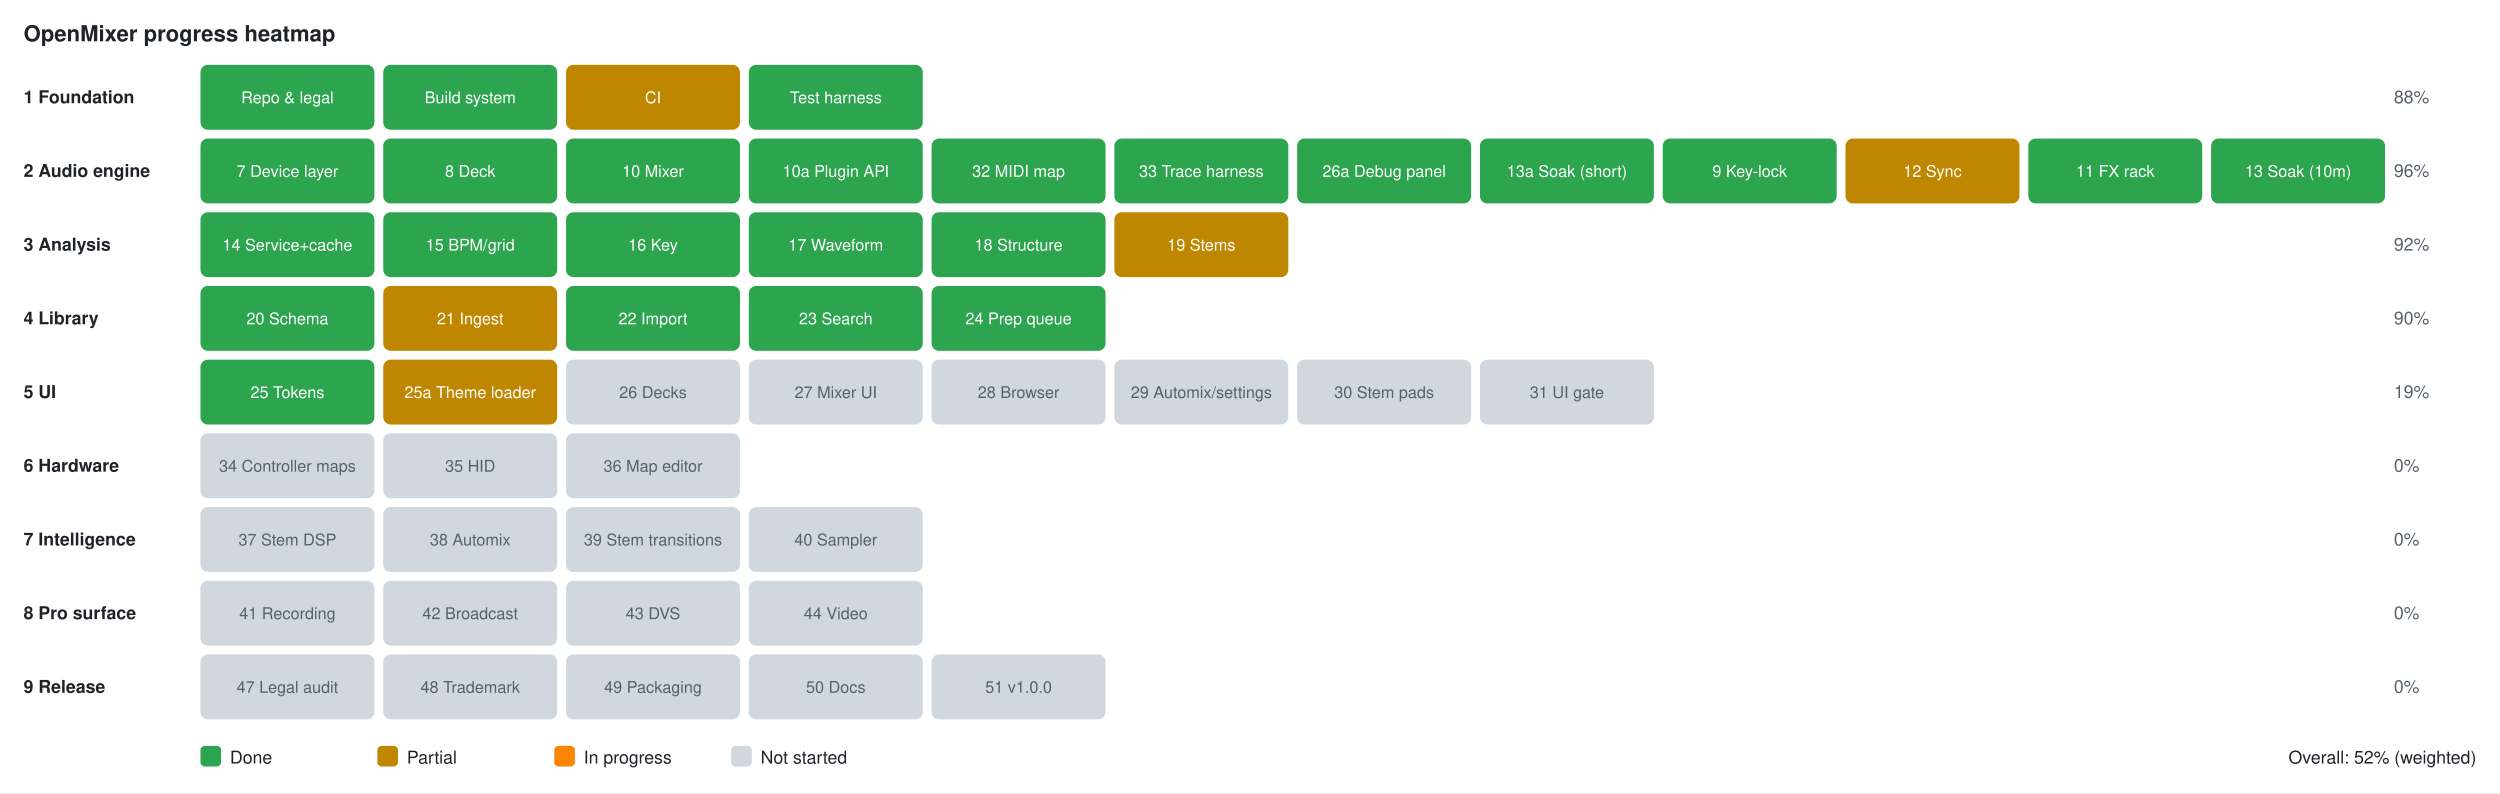
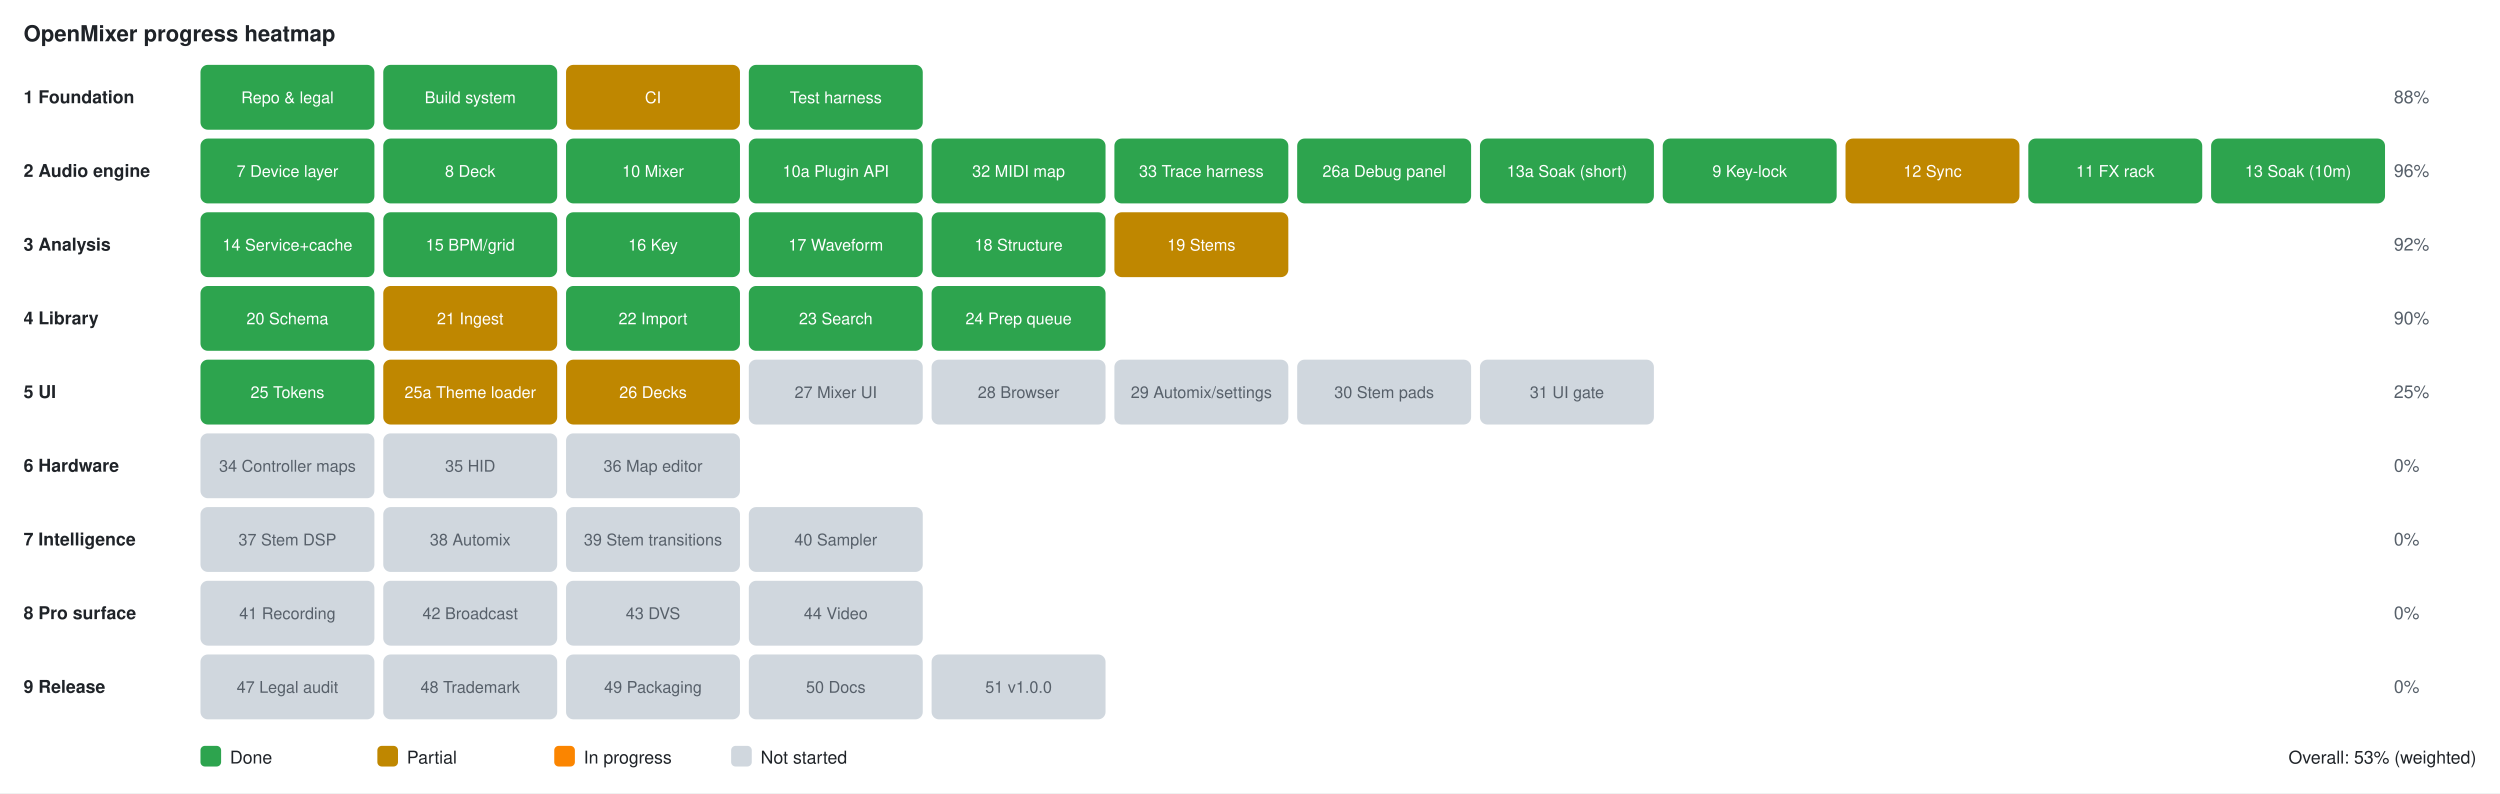
<svg xmlns="http://www.w3.org/2000/svg" width="1696" height="538" viewBox="0 0 1696 538" font-family="-apple-system,Segoe UI,Helvetica,Arial,sans-serif">
  <rect width="100%" height="100%" fill="#ffffff" />
  <text x="16" y="28" font-size="15" font-weight="600" fill="#1f2328">OpenMixer progress heatmap</text>
  <text x="16" y="70.0" font-size="12" font-weight="600" fill="#1f2328">1 Foundation</text>
  <g>
    <rect x="136" y="44" width="118" height="44" rx="5" fill="#2da44e" />
    <text x="195.0" y="70.0" font-size="11" text-anchor="middle" fill="#ffffff">Repo &amp; legal</text>
  </g>
  <g>
    <rect x="260" y="44" width="118" height="44" rx="5" fill="#2da44e" />
    <text x="319.0" y="70.0" font-size="11" text-anchor="middle" fill="#ffffff">Build system</text>
  </g>
  <g>
    <rect x="384" y="44" width="118" height="44" rx="5" fill="#bf8700" />
    <text x="443.0" y="70.0" font-size="11" text-anchor="middle" fill="#ffffff">CI</text>
  </g>
  <g>
    <rect x="508" y="44" width="118" height="44" rx="5" fill="#2da44e" />
    <text x="567.0" y="70.0" font-size="11" text-anchor="middle" fill="#ffffff">Test harness</text>
  </g>
  <text x="1624" y="70.0" font-size="12" fill="#57606a">88%</text>
  <text x="16" y="120.0" font-size="12" font-weight="600" fill="#1f2328">2 Audio engine</text>
  <g>
    <rect x="136" y="94" width="118" height="44" rx="5" fill="#2da44e" />
    <text x="195.0" y="120.0" font-size="11" text-anchor="middle" fill="#ffffff">7 Device layer</text>
  </g>
  <g>
    <rect x="260" y="94" width="118" height="44" rx="5" fill="#2da44e" />
    <text x="319.0" y="120.0" font-size="11" text-anchor="middle" fill="#ffffff">8 Deck</text>
  </g>
  <g>
    <rect x="384" y="94" width="118" height="44" rx="5" fill="#2da44e" />
    <text x="443.0" y="120.0" font-size="11" text-anchor="middle" fill="#ffffff">10 Mixer</text>
  </g>
  <g>
    <rect x="508" y="94" width="118" height="44" rx="5" fill="#2da44e" />
    <text x="567.0" y="120.0" font-size="11" text-anchor="middle" fill="#ffffff">10a Plugin API</text>
  </g>
  <g>
    <rect x="632" y="94" width="118" height="44" rx="5" fill="#2da44e" />
    <text x="691.0" y="120.0" font-size="11" text-anchor="middle" fill="#ffffff">32 MIDI map</text>
  </g>
  <g>
    <rect x="756" y="94" width="118" height="44" rx="5" fill="#2da44e" />
    <text x="815.0" y="120.0" font-size="11" text-anchor="middle" fill="#ffffff">33 Trace harness</text>
  </g>
  <g>
    <rect x="880" y="94" width="118" height="44" rx="5" fill="#2da44e" />
    <text x="939.0" y="120.0" font-size="11" text-anchor="middle" fill="#ffffff">26a Debug panel</text>
  </g>
  <g>
    <rect x="1004" y="94" width="118" height="44" rx="5" fill="#2da44e" />
    <text x="1063.0" y="120.0" font-size="11" text-anchor="middle" fill="#ffffff">13a Soak (short)</text>
  </g>
  <g>
    <rect x="1128" y="94" width="118" height="44" rx="5" fill="#2da44e" />
    <text x="1187.0" y="120.0" font-size="11" text-anchor="middle" fill="#ffffff">9 Key-lock</text>
  </g>
  <g>
    <rect x="1252" y="94" width="118" height="44" rx="5" fill="#bf8700" />
    <text x="1311.0" y="120.0" font-size="11" text-anchor="middle" fill="#ffffff">12 Sync</text>
  </g>
  <g>
    <rect x="1376" y="94" width="118" height="44" rx="5" fill="#2da44e" />
    <text x="1435.0" y="120.0" font-size="11" text-anchor="middle" fill="#ffffff">11 FX rack</text>
  </g>
  <g>
    <rect x="1500" y="94" width="118" height="44" rx="5" fill="#2da44e" />
    <text x="1559.0" y="120.0" font-size="11" text-anchor="middle" fill="#ffffff">13 Soak (10m)</text>
  </g>
  <text x="1624" y="120.0" font-size="12" fill="#57606a">96%</text>
  <text x="16" y="170.0" font-size="12" font-weight="600" fill="#1f2328">3 Analysis</text>
  <g>
    <rect x="136" y="144" width="118" height="44" rx="5" fill="#2da44e" />
    <text x="195.0" y="170.0" font-size="11" text-anchor="middle" fill="#ffffff">14 Service+cache</text>
  </g>
  <g>
    <rect x="260" y="144" width="118" height="44" rx="5" fill="#2da44e" />
    <text x="319.0" y="170.0" font-size="11" text-anchor="middle" fill="#ffffff">15 BPM/grid</text>
  </g>
  <g>
    <rect x="384" y="144" width="118" height="44" rx="5" fill="#2da44e" />
    <text x="443.0" y="170.0" font-size="11" text-anchor="middle" fill="#ffffff">16 Key</text>
  </g>
  <g>
    <rect x="508" y="144" width="118" height="44" rx="5" fill="#2da44e" />
    <text x="567.0" y="170.0" font-size="11" text-anchor="middle" fill="#ffffff">17 Waveform</text>
  </g>
  <g>
    <rect x="632" y="144" width="118" height="44" rx="5" fill="#2da44e" />
    <text x="691.0" y="170.0" font-size="11" text-anchor="middle" fill="#ffffff">18 Structure</text>
  </g>
  <g>
    <rect x="756" y="144" width="118" height="44" rx="5" fill="#bf8700" />
    <text x="815.0" y="170.0" font-size="11" text-anchor="middle" fill="#ffffff">19 Stems</text>
  </g>
  <text x="1624" y="170.0" font-size="12" fill="#57606a">92%</text>
  <text x="16" y="220.0" font-size="12" font-weight="600" fill="#1f2328">4 Library</text>
  <g>
    <rect x="136" y="194" width="118" height="44" rx="5" fill="#2da44e" />
    <text x="195.0" y="220.0" font-size="11" text-anchor="middle" fill="#ffffff">20 Schema</text>
  </g>
  <g>
    <rect x="260" y="194" width="118" height="44" rx="5" fill="#bf8700" />
    <text x="319.0" y="220.0" font-size="11" text-anchor="middle" fill="#ffffff">21 Ingest</text>
  </g>
  <g>
    <rect x="384" y="194" width="118" height="44" rx="5" fill="#2da44e" />
    <text x="443.0" y="220.0" font-size="11" text-anchor="middle" fill="#ffffff">22 Import</text>
  </g>
  <g>
    <rect x="508" y="194" width="118" height="44" rx="5" fill="#2da44e" />
    <text x="567.0" y="220.0" font-size="11" text-anchor="middle" fill="#ffffff">23 Search</text>
  </g>
  <g>
    <rect x="632" y="194" width="118" height="44" rx="5" fill="#2da44e" />
    <text x="691.0" y="220.0" font-size="11" text-anchor="middle" fill="#ffffff">24 Prep queue</text>
  </g>
  <text x="1624" y="220.0" font-size="12" fill="#57606a">90%</text>
  <text x="16" y="270.0" font-size="12" font-weight="600" fill="#1f2328">5 UI</text>
  <g>
    <rect x="136" y="244" width="118" height="44" rx="5" fill="#2da44e" />
    <text x="195.0" y="270.0" font-size="11" text-anchor="middle" fill="#ffffff">25 Tokens</text>
  </g>
  <g>
    <rect x="260" y="244" width="118" height="44" rx="5" fill="#bf8700" />
    <text x="319.0" y="270.0" font-size="11" text-anchor="middle" fill="#ffffff">25a Theme loader</text>
  </g>
  <g>
-     <rect x="384" y="244" width="118" height="44" rx="5" fill="#d0d7de" />
-     <text x="443.0" y="270.0" font-size="11" text-anchor="middle" fill="#57606a">26 Decks</text>
+     <rect x="384" y="244" width="118" height="44" rx="5" fill="#bf8700" />
+     <text x="443.0" y="270.0" font-size="11" text-anchor="middle" fill="#ffffff">26 Decks</text>
  </g>
  <g>
    <rect x="508" y="244" width="118" height="44" rx="5" fill="#d0d7de" />
    <text x="567.0" y="270.0" font-size="11" text-anchor="middle" fill="#57606a">27 Mixer UI</text>
  </g>
  <g>
    <rect x="632" y="244" width="118" height="44" rx="5" fill="#d0d7de" />
    <text x="691.0" y="270.0" font-size="11" text-anchor="middle" fill="#57606a">28 Browser</text>
  </g>
  <g>
    <rect x="756" y="244" width="118" height="44" rx="5" fill="#d0d7de" />
    <text x="815.0" y="270.0" font-size="11" text-anchor="middle" fill="#57606a">29 Automix/settings</text>
  </g>
  <g>
    <rect x="880" y="244" width="118" height="44" rx="5" fill="#d0d7de" />
    <text x="939.0" y="270.0" font-size="11" text-anchor="middle" fill="#57606a">30 Stem pads</text>
  </g>
  <g>
    <rect x="1004" y="244" width="118" height="44" rx="5" fill="#d0d7de" />
    <text x="1063.0" y="270.0" font-size="11" text-anchor="middle" fill="#57606a">31 UI gate</text>
  </g>
-   <text x="1624" y="270.0" font-size="12" fill="#57606a">19%</text>
+   <text x="1624" y="270.0" font-size="12" fill="#57606a">25%</text>
  <text x="16" y="320.0" font-size="12" font-weight="600" fill="#1f2328">6 Hardware</text>
  <g>
    <rect x="136" y="294" width="118" height="44" rx="5" fill="#d0d7de" />
    <text x="195.0" y="320.0" font-size="11" text-anchor="middle" fill="#57606a">34 Controller maps</text>
  </g>
  <g>
    <rect x="260" y="294" width="118" height="44" rx="5" fill="#d0d7de" />
    <text x="319.0" y="320.0" font-size="11" text-anchor="middle" fill="#57606a">35 HID</text>
  </g>
  <g>
    <rect x="384" y="294" width="118" height="44" rx="5" fill="#d0d7de" />
    <text x="443.0" y="320.0" font-size="11" text-anchor="middle" fill="#57606a">36 Map editor</text>
  </g>
  <text x="1624" y="320.0" font-size="12" fill="#57606a">0%</text>
  <text x="16" y="370.0" font-size="12" font-weight="600" fill="#1f2328">7 Intelligence</text>
  <g>
    <rect x="136" y="344" width="118" height="44" rx="5" fill="#d0d7de" />
    <text x="195.0" y="370.0" font-size="11" text-anchor="middle" fill="#57606a">37 Stem DSP</text>
  </g>
  <g>
    <rect x="260" y="344" width="118" height="44" rx="5" fill="#d0d7de" />
    <text x="319.0" y="370.0" font-size="11" text-anchor="middle" fill="#57606a">38 Automix</text>
  </g>
  <g>
    <rect x="384" y="344" width="118" height="44" rx="5" fill="#d0d7de" />
    <text x="443.0" y="370.0" font-size="11" text-anchor="middle" fill="#57606a">39 Stem transitions</text>
  </g>
  <g>
    <rect x="508" y="344" width="118" height="44" rx="5" fill="#d0d7de" />
    <text x="567.0" y="370.0" font-size="11" text-anchor="middle" fill="#57606a">40 Sampler</text>
  </g>
  <text x="1624" y="370.0" font-size="12" fill="#57606a">0%</text>
  <text x="16" y="420.0" font-size="12" font-weight="600" fill="#1f2328">8 Pro surface</text>
  <g>
    <rect x="136" y="394" width="118" height="44" rx="5" fill="#d0d7de" />
    <text x="195.0" y="420.0" font-size="11" text-anchor="middle" fill="#57606a">41 Recording</text>
  </g>
  <g>
    <rect x="260" y="394" width="118" height="44" rx="5" fill="#d0d7de" />
    <text x="319.0" y="420.0" font-size="11" text-anchor="middle" fill="#57606a">42 Broadcast</text>
  </g>
  <g>
    <rect x="384" y="394" width="118" height="44" rx="5" fill="#d0d7de" />
    <text x="443.0" y="420.0" font-size="11" text-anchor="middle" fill="#57606a">43 DVS</text>
  </g>
  <g>
    <rect x="508" y="394" width="118" height="44" rx="5" fill="#d0d7de" />
    <text x="567.0" y="420.0" font-size="11" text-anchor="middle" fill="#57606a">44 Video</text>
  </g>
  <text x="1624" y="420.0" font-size="12" fill="#57606a">0%</text>
  <text x="16" y="470.0" font-size="12" font-weight="600" fill="#1f2328">9 Release</text>
  <g>
    <rect x="136" y="444" width="118" height="44" rx="5" fill="#d0d7de" />
    <text x="195.0" y="470.0" font-size="11" text-anchor="middle" fill="#57606a">47 Legal audit</text>
  </g>
  <g>
    <rect x="260" y="444" width="118" height="44" rx="5" fill="#d0d7de" />
    <text x="319.0" y="470.0" font-size="11" text-anchor="middle" fill="#57606a">48 Trademark</text>
  </g>
  <g>
    <rect x="384" y="444" width="118" height="44" rx="5" fill="#d0d7de" />
    <text x="443.0" y="470.0" font-size="11" text-anchor="middle" fill="#57606a">49 Packaging</text>
  </g>
  <g>
    <rect x="508" y="444" width="118" height="44" rx="5" fill="#d0d7de" />
    <text x="567.0" y="470.0" font-size="11" text-anchor="middle" fill="#57606a">50 Docs</text>
  </g>
  <g>
    <rect x="632" y="444" width="118" height="44" rx="5" fill="#d0d7de" />
    <text x="691.0" y="470.0" font-size="11" text-anchor="middle" fill="#57606a">51 v1.0.0</text>
  </g>
  <text x="1624" y="470.0" font-size="12" fill="#57606a">0%</text>
  <rect x="136" y="506" width="14" height="14" rx="3" fill="#2da44e" />
  <text x="156" y="518" font-size="12" fill="#1f2328">Done</text>
  <rect x="256" y="506" width="14" height="14" rx="3" fill="#bf8700" />
  <text x="276" y="518" font-size="12" fill="#1f2328">Partial</text>
  <rect x="376" y="506" width="14" height="14" rx="3" fill="#fb8500" />
  <text x="396" y="518" font-size="12" fill="#1f2328">In progress</text>
  <rect x="496" y="506" width="14" height="14" rx="3" fill="#d0d7de" />
  <text x="516" y="518" font-size="12" fill="#1f2328">Not started</text>
-   <text x="1680" y="518" font-size="12" text-anchor="end" fill="#1f2328">Overall: 52% (weighted)</text>
+   <text x="1680" y="518" font-size="12" text-anchor="end" fill="#1f2328">Overall: 53% (weighted)</text>
</svg>
